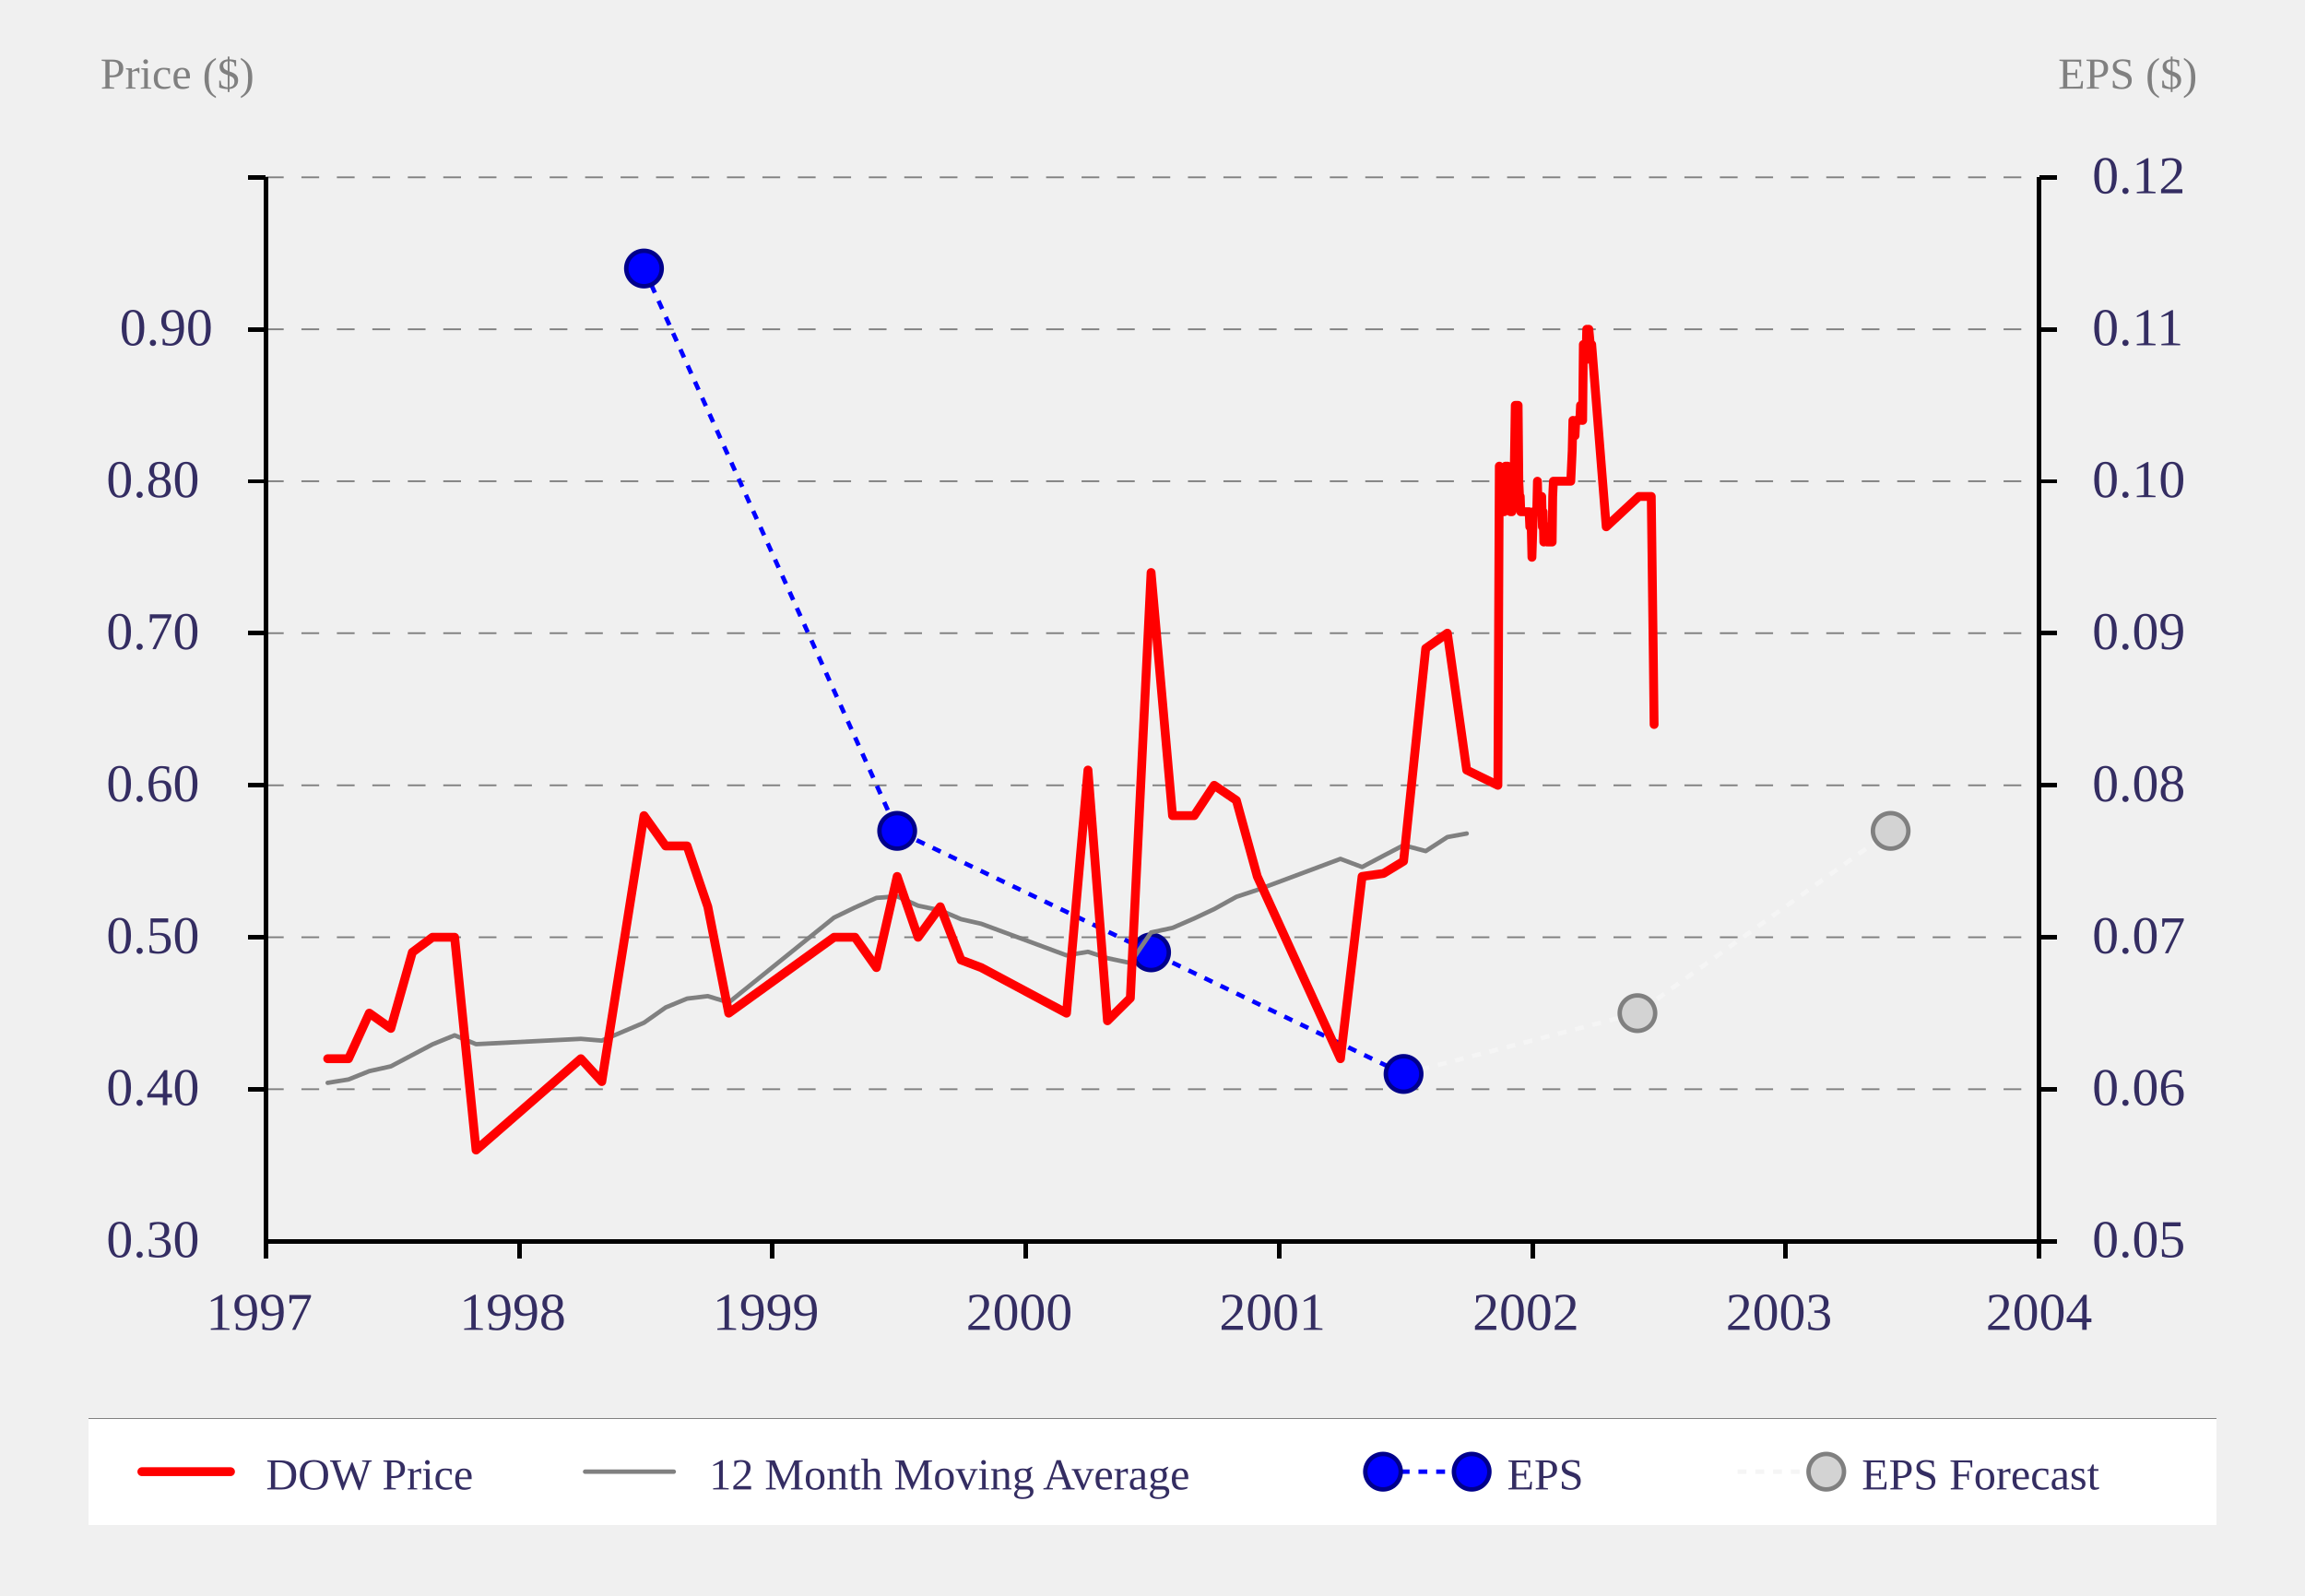
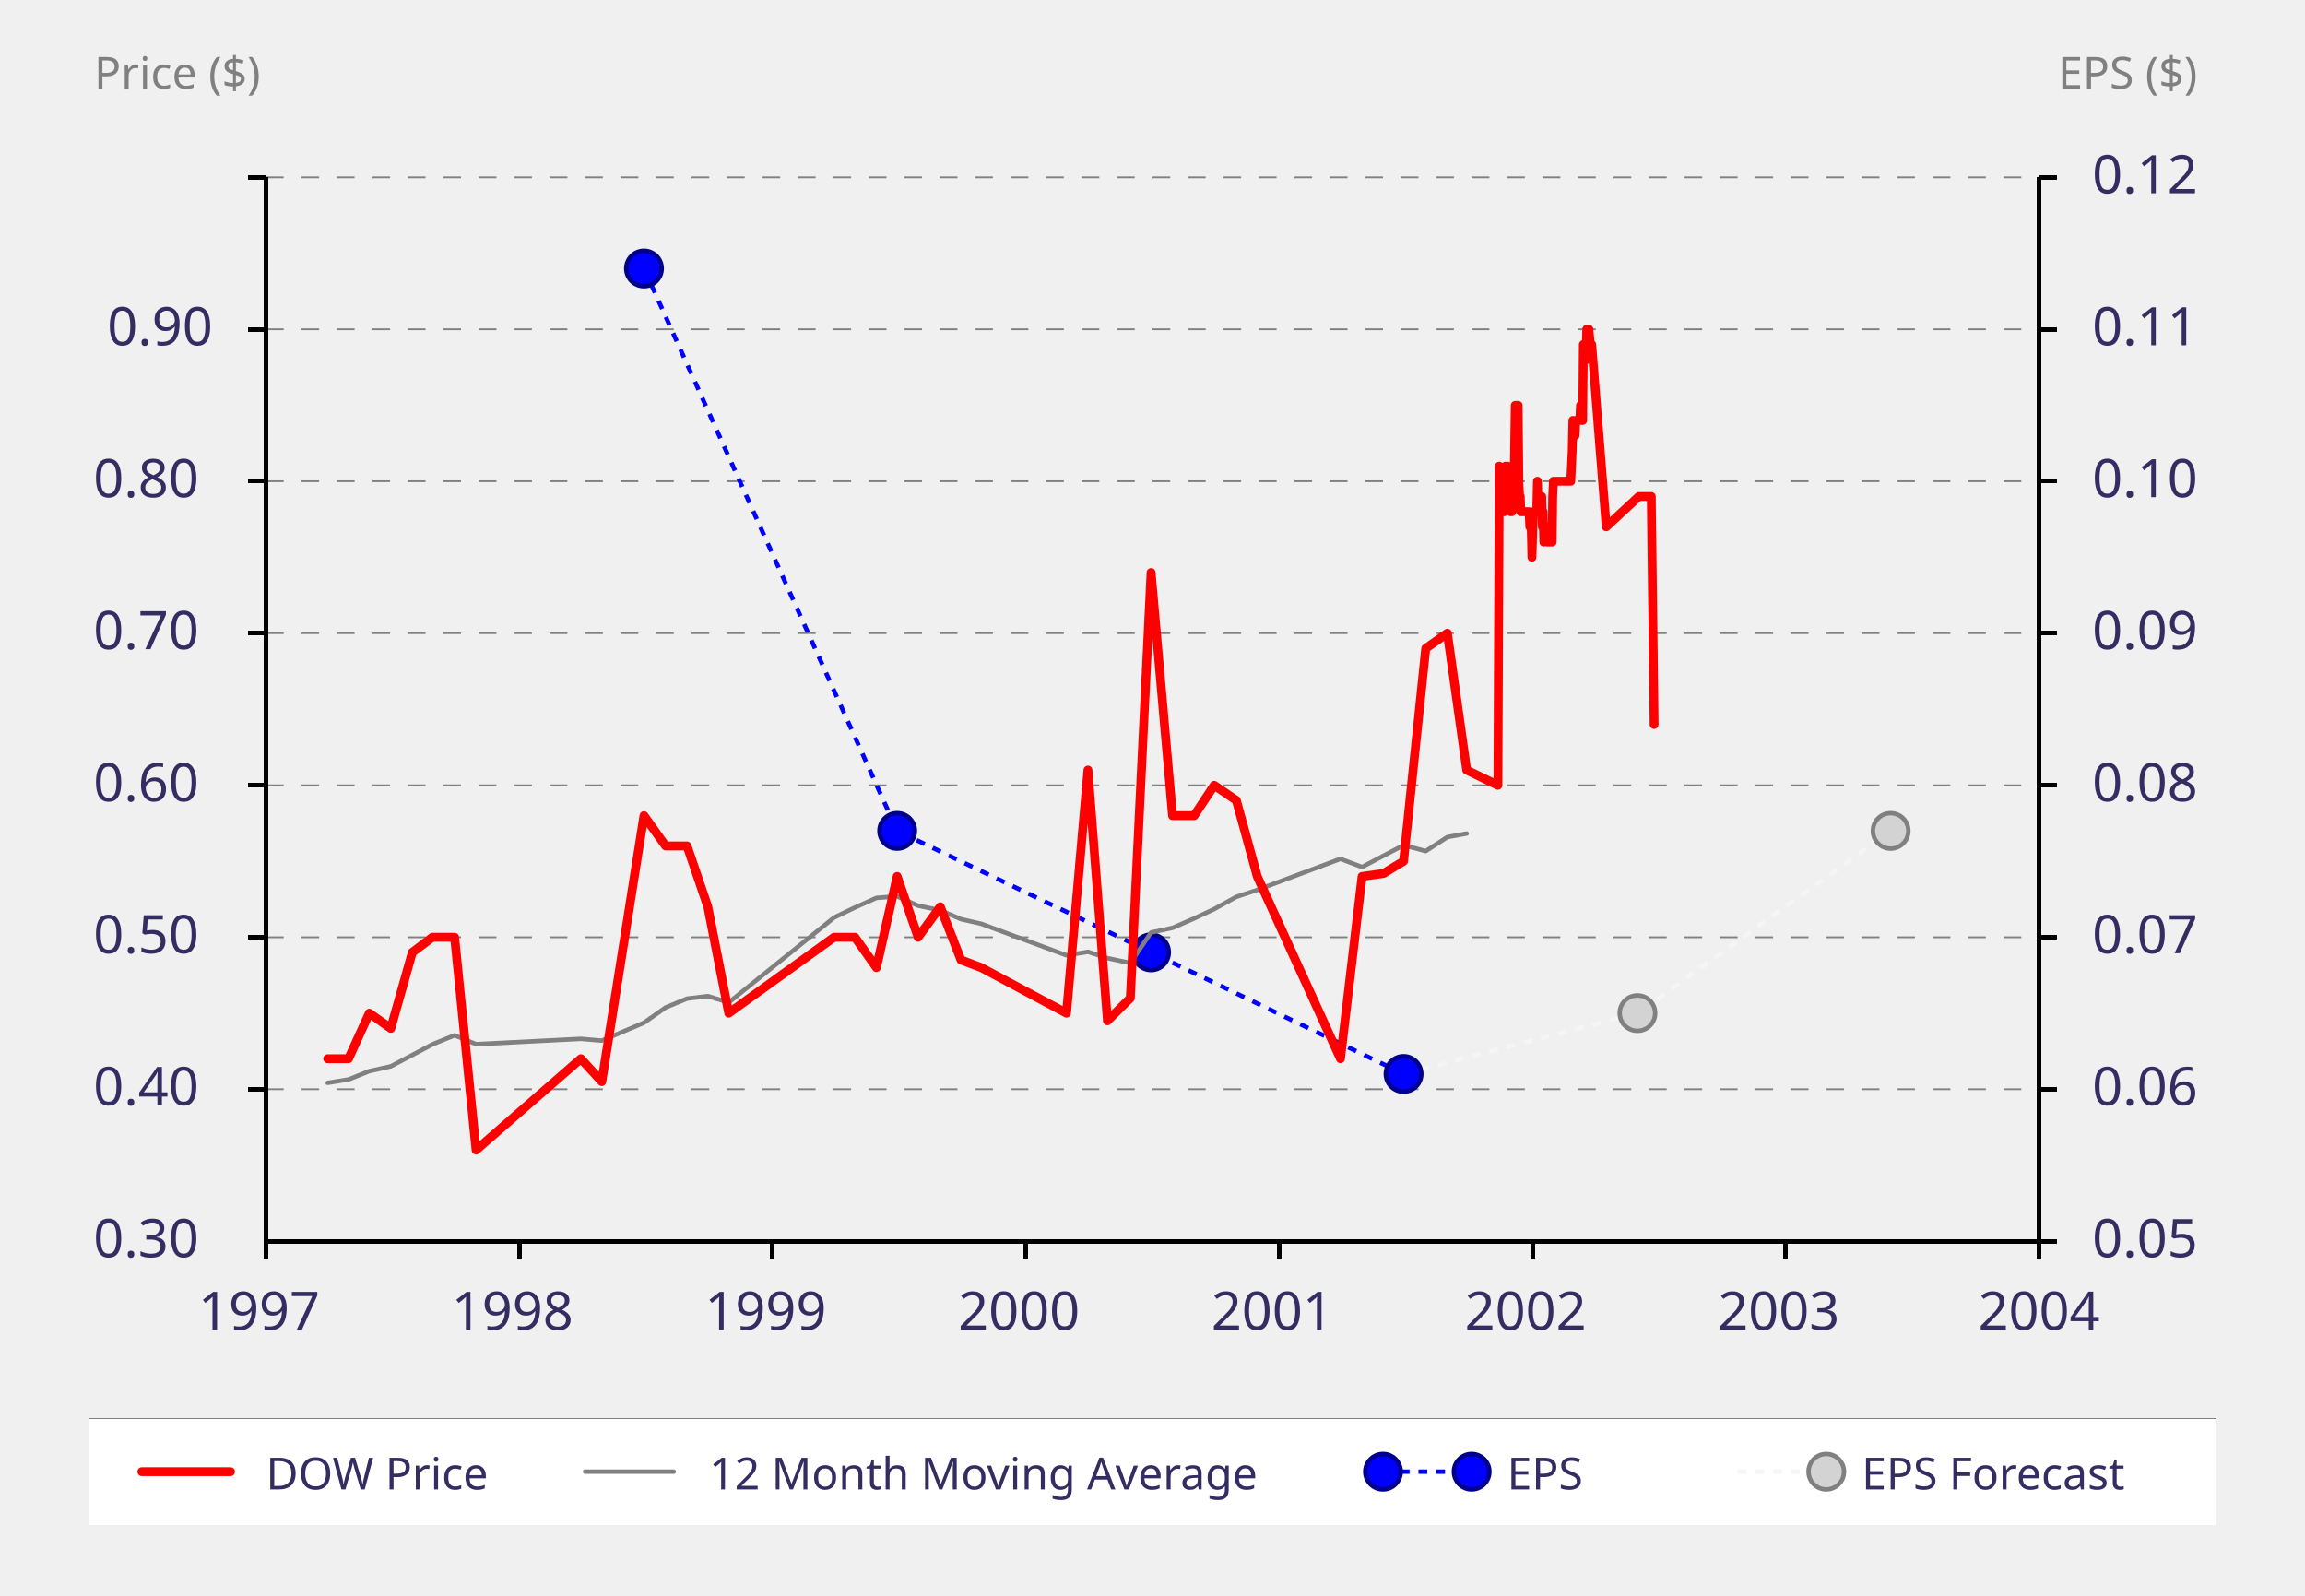
<svg xmlns="http://www.w3.org/2000/svg" xmlns:ns1="http://foo" xmlns:xlink="http://www.w3.org/1999/xlink" class="main" viewBox="500 1000 13000 9000" preserveAspectRatio="xMidYMid meet" zoomAndPan="magnify">
  <style type="text/css">
		svg.main            { height:100% ; width:100%; }
+ 		text { font-family: sans-serif; }
		text.chartTitle     { fill:#342d62; font-size:400; text-anchor:start; font-family:verdana,sans-serif; font-variant:small-caps; font-weight:bold; }
		path.gridLine       { stroke:grey; stroke-width:10; stroke-dasharray:100,100 ; fill:none }
		path.price          { stroke:red; stroke-width:50; stroke-linejoin:round; stroke-linecap:round; fill:none; }
		path.movingAverage  { stroke:grey; stroke-width:25; stroke-linejoin:round; stroke-linecap:round; fill:none; }
		path.eps            { stroke:blue; marker:url(#epsMarker); fill:none; stroke-dasharray:50,50 ; stroke-width:25; }
		path.epsfc          { stroke:whitesmoke; marker-mid:url(#epsfcMarker); marker-end:url(#epsfcMarker) ; fill:none; stroke-dasharray:50,50 ; stroke-width:25; }
		text.xAxisLabels    { font-size:300; text-anchor:middle; fill:#342d62; }
		text.priceLabels    { font-size:300; text-anchor:end; baseline-shift:-30%; fill:#342d62; }
		text.EPSLabels      { font-size:300; text-anchor:start; baseline-shift:-30%; fill:#342d62; }
		text.xAxisTitle     { fill:grey; font-size:250; text-anchor:middle; }
		text.yAxisTitle     { fill:grey; font-size:250; text-anchor:middle; }
		path.axes           { fill:none; stroke:black; stroke-width:25 ; shape-rendering:crispEdges; }
		text.legendText     { fill:#342d62 ; font-size:250; }
		circle.epsMarker    { fill:blue; stroke:darkblue; }
		circle.epsfcMarker  { fill:lightgrey; stroke:grey; }
		rect.twelveMonthZoom      { fill:whitesmoke; fill-opacity:0.9; stroke-width:20; stroke:none; stroke-linejoin:round ; stroke-dasharray:500 500; }
		text.copyrightNotice { fill:#cec7d6 ; font-size:200; text-anchor:end; opacity:0; }
	</style>
  <defs>
    <ns1:menu id="NewMenu">
      <ns1:header>Custom Menu</ns1:header>
      <ns1:item action="OriginalView">&amp;Original View</ns1:item>
      <ns1:separator />
      <ns1:item action="CopySVG">&amp;Copy SVG</ns1:item>
      <ns1:item action="ViewSVG">&amp;View In New Window...</ns1:item>
      <ns1:item action="ViewSource">View Sourc&amp;e...</ns1:item>
      <ns1:item action="SaveAs">&amp;Save SVG As...</ns1:item>
      <ns1:separator />
      <ns1:item action="Help">&amp;Help...</ns1:item>
      <ns1:item action="About">About SVG Viewer...</ns1:item>
    </ns1:menu>
    <g id="legend">
      <name>Legend</name>
      <rect x="0" y="0" width="12000" height="600" style="fill:white; stroke:grey" shape-rendering="crispEdges" />
-       <text class="legendText">
+       <text class="legendText" font-size="250">
        <tspan x="1000" y="400">DOW Price</tspan>
        <tspan x="3500" y="400">12 Month Moving Average</tspan>
        <tspan x="8000" y="400">EPS</tspan>
        <tspan x="10000" y="400">EPS Forecast</tspan>
      </text>
      <path class="price" d="M 300 300 h 500" />
      <path class="movingAverage" d="M 2800 300 h 500" />
      <path class="eps" d="M 7300 300 h 500" />
      <path class="epsfc" d="M 9300 300 h 500" />
    </g>
    <g id="xAxisTitle">
      <text class="xAxisTitle">Date</text>
    </g>
    <g id="yAxisPriceTitle">
      <text class="yAxisTitle">Price ($)</text>
    </g>
    <g id="yAxisEPSTitle">
      <text class="yAxisTitle">EPS ($)</text>
    </g>
    <marker id="epsMarker" markerWidth="10" markerHeight="10" refX="5" refY="5">
      <circle class="epsMarker" cx="5" cy="5" r="4" />
    </marker>
    <marker id="epsfcMarker" markerWidth="10" markerHeight="10" refX="5" refY="5">
      <circle class="epsfcMarker" cx="5" cy="5" r="4" />
    </marker>
  </defs>
  <g id="fiveYearChart" class="fiveYearChart">
    <use xlink:href="#yAxisEPSTitle" x="12500" y="1500" />
    <g transform="translate(2000,2000)">
      <path class="gridLine" d="M 0 0 h 10000 M 0 857.1 h 10000 M 0 1714 h 10000 M 0 2571 h 10000 M 0 3429 h 10000 M 0 4286 h 10000 M 0 5143 h 10000 " />
      <path class="epsfc" d="M 6416 5057 7735 4714 9163 3686" />
      <path class="eps" d="M 2132 514.3 3560 3686 4992 4371 6416 5057" />
      <path class="movingAverage" d="M 348.2 5107 465.6 5088 582.9 5041 704.2 5014 825.5 4950 939 4890 1064 4839 1185 4889 1776 4859 1894 4869 2132 4768 2254 4682 2375 4632 2492 4618 2610 4654 3204 4175 3322 4118 3443 4064 3560 4055 3678 4108 3803 4134 3920 4184 4034 4210 4515 4388 4636 4368 4746 4404 4875 4431 4992 4259 5113 4233 5235 4180 5348 4127 5473 4058 5591 4019 6060 3844 6182 3890 6303 3826 6416 3767 6541 3800 6663 3721 6772 3701" />
      <path class="price" d="M 348.2 4971 465.6 4971 582.9 4714 704.2 4800 825.5 4371 939 4286 1064 4286 1185 5486 1776 4971 1894 5100 2132 3600 2254 3771 2375 3771 2492 4114 2610 4714 3204 4286 3322 4286 3443 4457 3560 3943 3678 4286 3803 4114 3920 4414 4034 4457 4515 4714 4636 3343 4746 4757 4875 4629 4992 2229 5113 3600 5235 3600 5348 3429 5473 3514 5591 3943 6060 4971 6182 3943 6303 3926 6416 3857 6541 2657 6663 2571 6772 3343 6948 3429 6956 1629 6960 1800 6964 1800 6968 1800 6972 1800 6976 1800 6980 1886 6984 1886 6987 1800 6991 1629 6995 1629 6999 1629 7003 1629 7007 1714 7011 1714 7015 1714 7019 1886 7023 1886 7027 1886 7031 1800 7034 1714 7038 1800 7042 1543 7046 1286 7050 1286 7054 1286 7058 1286 7062 1286 7066 1714 7070 1800 7074 1800 7077 1886 7081 1886 7085 1886 7089 1886 7093 1886 7097 1886 7109 1886 7113 1886 7117 1886 7121 1886 7124 1886 7128 1971 7132 1971 7136 1971 7140 2143 7148 1886 7152 1886 7156 1886 7160 1886 7164 1886 7167 1886 7171 1714 7175 1886 7179 1886 7183 1886 7187 1886 7191 1886 7195 1800 7199 1971 7203 1886 7207 2057 7210 1971 7214 1971 7218 1971 7222 1971 7226 2057 7230 1971 7234 2057 7238 2057 7242 2057 7246 2057 7250 2057 7254 2057 7257 1800 7261 1714 7359 1714 7363 1629 7367 1543 7371 1371 7375 1457 7379 1457 7383 1457 7387 1371 7390 1371 7394 1371 7398 1371 7402 1371 7406 1371 7410 1371 7414 1286 7418 1286 7422 1371 7426 1371 7430 942.9 7433 942.9 7437 942.9 7441 1029 7445 1029 7449 857.1 7453 942.9 7457 857.1 7461 857.1 7469 942.9 7473 942.9 7477 942.9 7559 1971 7743 1800 7746 1800 7750 1800 7754 1800 7774 1800 7778 1800 7782 1800 7786 1800 7797 1800 7801 1800 7813 1800 7825 2743 7829 3086" />
      <path class="axes" d="M 0 6000 v 100 M 1429 6000 v 100 M 2857 6000 v 100 M 4286 6000 v 100 M 5714 6000 v 100 M 7143 6000 v 100 M 8571 6000 v 100 M 10000 6000 v 100 " />
-       <text id="XLabels" class="xAxisLabels">
+       <text id="XLabels" class="xAxisLabels" font-size="300">
        <tspan x="0" y="6500">1997</tspan>
        <tspan x="1429" y="6500">1998</tspan>
        <tspan x="2857" y="6500">1999</tspan>
        <tspan x="4286" y="6500">2000</tspan>
        <tspan x="5714" y="6500">2001</tspan>
        <tspan x="7143" y="6500">2002</tspan>
        <tspan x="8571" y="6500">2003</tspan>
        <tspan x="10000" y="6500">2004</tspan>
      </text>
      <path class="axes" d="M 0 0 h -100 M 0 857.1 h -100 M 0 1714 h -100 M 0 2571 h -100 M 0 3429 h -100 M 0 4286 h -100 M 0 5143 h -100 " />
-       <text id="YLabels" class="priceLabels">
+       <text id="YLabels" class="priceLabels" font-size="300">
        <tspan x="-300" y="6000">  0.30</tspan>
        <tspan x="-300" y="5143">  0.40</tspan>
        <tspan x="-300" y="4286">  0.50</tspan>
        <tspan x="-300" y="3429">  0.60</tspan>
        <tspan x="-300" y="2571">  0.70</tspan>
        <tspan x="-300" y="1714">  0.80</tspan>
        <tspan x="-300" y="857.1">  0.90</tspan>
      </text>
      <path class="axes" d="M 10000 0 v 6000" />
      <path class="axes" d="M 10000 0 h 100 M 10000 857.1 h 100 M 10000 1714 h 100 M 10000 2571 h 100 M 10000 3429 h 100 M 10000 4286 h 100 M 10000 5143 h 100 M 10000 6000 h 100 " />
-       <text id="EPSLabels" class="EPSLabels">
+       <text id="EPSLabels" class="EPSLabels" font-size="300">
        <tspan x="10300" y="6000">  0.05</tspan>
        <tspan x="10300" y="5143">  0.06</tspan>
        <tspan x="10300" y="4286">  0.07</tspan>
        <tspan x="10300" y="3429">  0.08</tspan>
        <tspan x="10300" y="2571">  0.09</tspan>
        <tspan x="10300" y="1714">  0.10</tspan>
        <tspan x="10300" y="857.1">  0.11</tspan>
        <tspan x="10300" y="0">  0.12</tspan>
      </text>
    </g>
  </g>
  <g>
    <use xlink:href="#chartTitle" x="500" y="300" />
    <use xlink:href="#xAxisTitle" x="12000" y="8900" style="display:none" />
    <use xlink:href="#yAxisPriceTitle" x="1500" y="1500" />
    <use xlink:href="#legend" x="1000" y="9000" />
    <path class="axes" d="M 2000,2000 v 6000 h 10000 " />
    <g id="debug" transform="translate(2100,1900)" style="visibility:visible">
      <text style="font-size:200;fill:grey" />
    </g>
  </g>
</svg>
